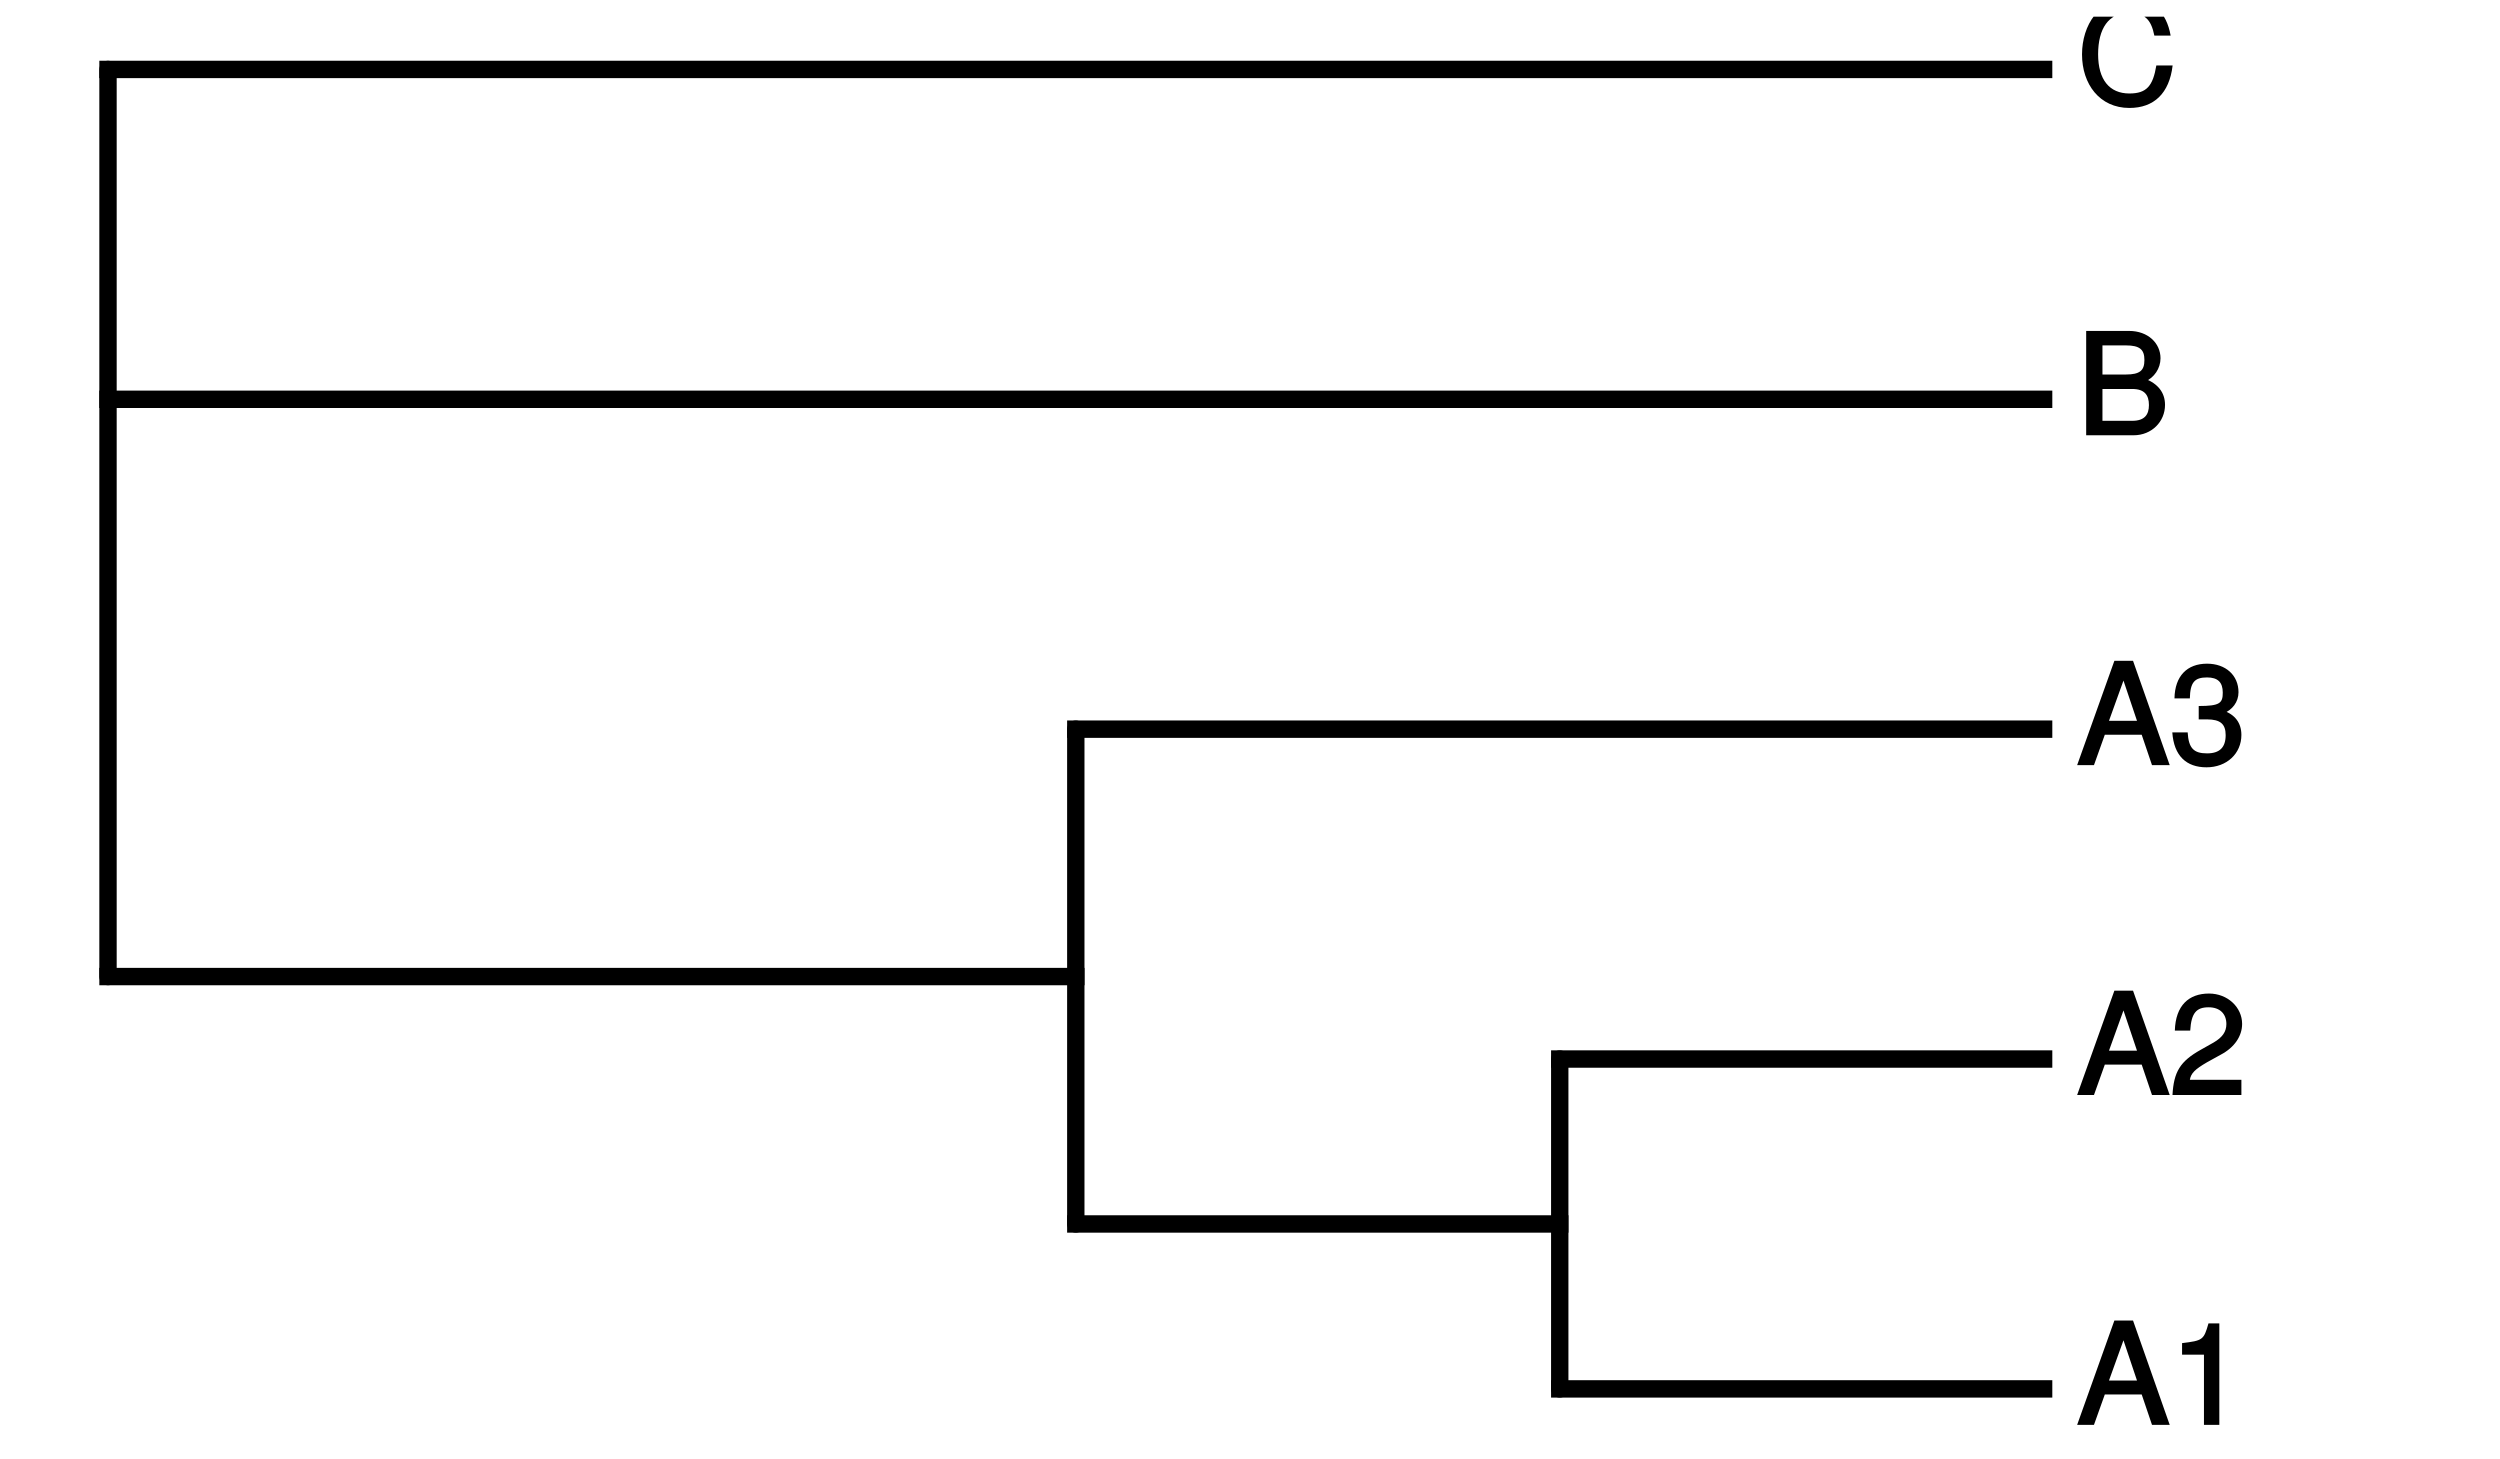
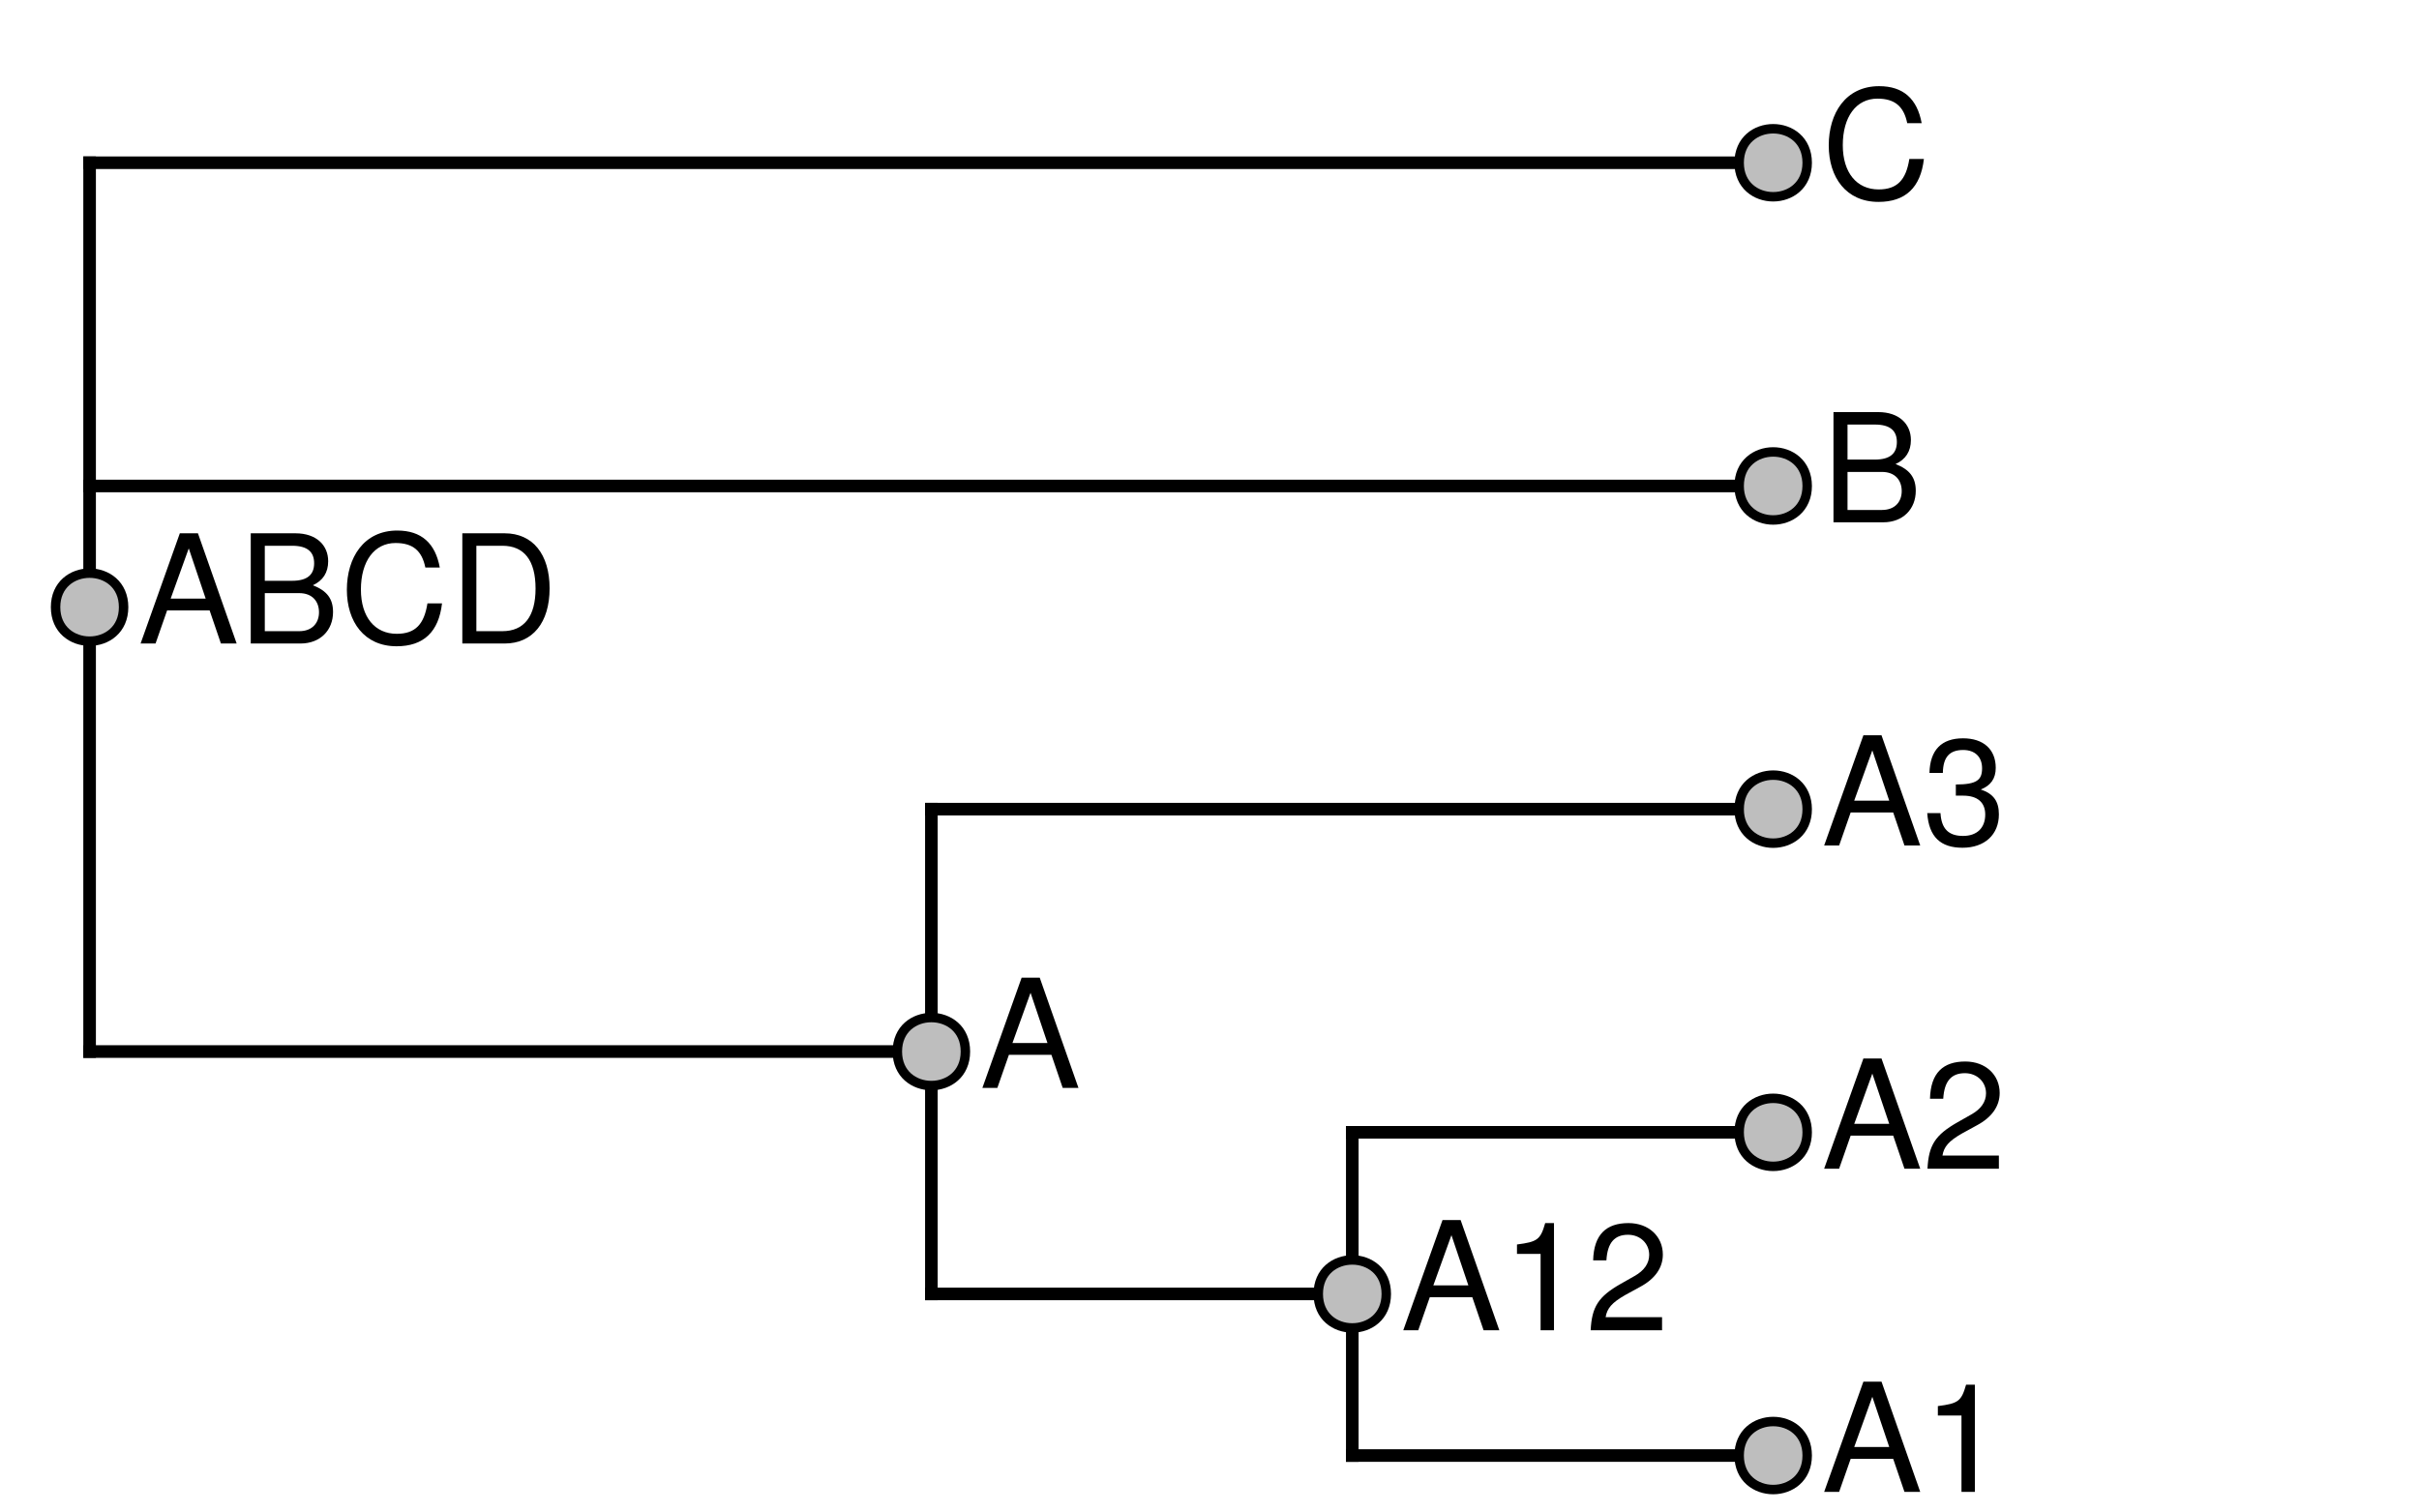
- <svg xmlns="http://www.w3.org/2000/svg" xmlns:xlink="http://www.w3.org/1999/xlink" width="216pt" height="126pt" viewBox="0 0 216 126" version="1.1">
+ <svg xmlns="http://www.w3.org/2000/svg" xmlns:xlink="http://www.w3.org/1999/xlink" width="288pt" height="180pt" viewBox="0 0 288 180" version="1.1">
  <defs>
    <g>
      <symbol overflow="visible" id="glyph0-0">
        <path style="stroke:none;" d="" />
      </symbol>
      <symbol overflow="visible" id="glyph0-1">
-         <path style="stroke:none;" d="M 7.969 -0.125 L 4.844 -9.016 L 3.234 -9.016 L 0.016 0 L 1.469 0 L 2.406 -2.625 L 5.594 -2.625 L 6.484 0 L 8.016 0 Z M 5.375 -3.828 L 2.766 -3.828 L 4.156 -7.688 L 3.891 -7.688 L 5.188 -3.828 Z M 5.375 -3.828 " />
+         <path style="stroke:none;" d="M 11.75 0 L 7.141 -13.125 L 4.984 -13.125 L 0.312 0 L 2.094 0 L 3.469 -3.938 L 8.531 -3.938 L 9.875 0 Z M 8.062 -5.344 L 3.891 -5.344 L 6.047 -11.328 Z M 8.062 -5.344 " />
      </symbol>
      <symbol overflow="visible" id="glyph0-2">
-         <path style="stroke:none;" d="M 4.297 -0.125 L 4.297 -8.766 L 3.359 -8.766 C 2.953 -7.328 2.859 -7.281 1.078 -7.062 L 1.078 -6.062 L 2.969 -6.062 L 2.969 0 L 4.297 0 Z M 4.297 -0.125 " />
+         <path style="stroke:none;" d="M 6.25 0 L 6.25 -12.766 L 5.203 -12.766 C 4.641 -10.797 4.281 -10.531 1.844 -10.219 L 1.844 -9.094 L 4.656 -9.094 L 4.656 0 Z M 6.25 0 " />
      </symbol>
      <symbol overflow="visible" id="glyph0-3">
-         <path style="stroke:none;" d="M 6.266 -6.141 C 6.266 -7.578 5.016 -8.766 3.406 -8.766 C 1.672 -8.766 0.516 -7.75 0.453 -5.562 L 1.781 -5.562 C 1.875 -7.109 2.328 -7.578 3.375 -7.578 C 4.328 -7.578 4.906 -7.031 4.906 -6.125 C 4.906 -5.453 4.547 -4.969 3.797 -4.531 L 2.688 -3.906 C 0.906 -2.906 0.359 -2 0.25 0 L 6.203 0 L 6.203 -1.312 L 1.75 -1.312 C 1.844 -1.875 2.188 -2.219 3.234 -2.828 L 4.422 -3.484 C 5.609 -4.109 6.266 -5.094 6.266 -6.141 Z M 6.266 -6.141 " />
+         <path style="stroke:none;" d="M 9.203 -9.016 C 9.203 -11.172 7.531 -12.766 5.109 -12.766 C 2.5 -12.766 0.984 -11.438 0.906 -8.328 L 2.484 -8.328 C 2.609 -10.469 3.484 -11.375 5.062 -11.375 C 6.5 -11.375 7.578 -10.344 7.578 -8.984 C 7.578 -7.969 6.984 -7.109 5.844 -6.469 L 4.188 -5.531 C 1.531 -4.016 0.75 -2.812 0.609 0 L 9.109 0 L 9.109 -1.562 L 2.391 -1.562 C 2.562 -2.609 3.125 -3.281 4.703 -4.188 L 6.5 -5.172 C 8.281 -6.125 9.203 -7.453 9.203 -9.016 Z M 9.203 -9.016 " />
      </symbol>
      <symbol overflow="visible" id="glyph0-4">
-         <path style="stroke:none;" d="M 6.203 -2.609 C 6.203 -3.641 5.656 -4.375 4.625 -4.719 L 4.625 -4.453 C 5.422 -4.766 5.953 -5.453 5.953 -6.297 C 5.953 -7.766 4.844 -8.766 3.234 -8.766 C 1.516 -8.766 0.453 -7.703 0.422 -5.766 L 1.75 -5.766 C 1.781 -7.156 2.156 -7.578 3.234 -7.578 C 4.172 -7.578 4.594 -7.156 4.594 -6.266 C 4.594 -5.359 4.344 -5.109 2.516 -5.109 L 2.516 -3.953 L 3.234 -3.953 C 4.391 -3.953 4.844 -3.547 4.844 -2.594 C 4.844 -1.531 4.328 -1.016 3.234 -1.016 C 2.078 -1.016 1.641 -1.469 1.562 -2.828 L 0.234 -2.828 C 0.375 -0.797 1.453 0.188 3.188 0.188 C 4.938 0.188 6.203 -1 6.203 -2.609 Z M 6.203 -2.609 " />
+         <path style="stroke:none;" d="M 9.109 -3.703 C 9.109 -5.25 8.484 -6.156 6.953 -6.672 C 8.141 -7.141 8.734 -7.969 8.734 -9.25 C 8.734 -11.453 7.266 -12.766 4.844 -12.766 C 2.266 -12.766 0.906 -11.359 0.844 -8.641 L 2.438 -8.641 C 2.469 -10.531 3.234 -11.375 4.859 -11.375 C 6.266 -11.375 7.109 -10.547 7.109 -9.203 C 7.109 -7.828 6.516 -7.266 3.984 -7.266 L 3.984 -5.938 L 4.844 -5.938 C 6.594 -5.938 7.484 -5.109 7.484 -3.688 C 7.484 -2.094 6.5 -1.141 4.844 -1.141 C 3.109 -1.141 2.266 -2 2.156 -3.859 L 0.578 -3.859 C 0.781 -1.016 2.172 0.266 4.781 0.266 C 7.422 0.266 9.109 -1.297 9.109 -3.703 Z M 9.109 -3.703 " />
      </symbol>
      <symbol overflow="visible" id="glyph0-5">
-         <path style="stroke:none;" d="M 7.609 -2.625 C 7.609 -3.688 7 -4.453 5.875 -4.891 L 5.875 -4.625 C 6.672 -4.984 7.219 -5.766 7.219 -6.656 C 7.219 -7.938 6.156 -9.016 4.5 -9.016 L 0.797 -9.016 L 0.797 0 L 4.891 0 C 6.469 0 7.609 -1.188 7.609 -2.625 Z M 5.828 -6.5 C 5.828 -5.609 5.453 -5.25 4.219 -5.25 L 2.203 -5.25 L 2.203 -7.766 L 4.219 -7.766 C 5.453 -7.766 5.828 -7.391 5.828 -6.5 Z M 6.219 -2.609 C 6.219 -1.781 5.844 -1.25 4.781 -1.25 L 2.203 -1.25 L 2.203 -4 L 4.781 -4 C 5.844 -4 6.219 -3.469 6.219 -2.609 Z M 6.219 -2.609 " />
+         <path style="stroke:none;" d="M 11.219 -3.75 C 11.219 -5.328 10.5 -6.281 8.812 -6.938 C 10.016 -7.484 10.641 -8.453 10.641 -9.797 C 10.641 -11.703 9.234 -13.125 6.75 -13.125 L 1.422 -13.125 L 1.422 0 L 7.344 0 C 9.703 0 11.219 -1.578 11.219 -3.75 Z M 8.969 -9.562 C 8.969 -8.219 8.188 -7.469 6.344 -7.469 L 3.094 -7.469 L 3.094 -11.641 L 6.344 -11.641 C 8.188 -11.641 8.969 -10.891 8.969 -9.562 Z M 9.547 -3.719 C 9.547 -2.469 8.766 -1.469 7.188 -1.469 L 3.094 -1.469 L 3.094 -6 L 7.188 -6 C 8.766 -6 9.547 -5 9.547 -3.719 Z M 9.547 -3.719 " />
      </symbol>
      <symbol overflow="visible" id="glyph0-6">
-         <path style="stroke:none;" d="M 8.125 -3.453 L 6.859 -3.453 C 6.562 -1.672 6.016 -1.031 4.531 -1.031 C 2.797 -1.031 1.828 -2.234 1.828 -4.422 C 1.828 -6.656 2.75 -7.984 4.438 -7.984 C 5.812 -7.984 6.391 -7.5 6.688 -6.031 L 8.094 -6.031 C 7.734 -8.094 6.484 -9.234 4.578 -9.234 C 1.922 -9.234 0.438 -6.953 0.438 -4.406 C 0.438 -1.844 1.953 0.219 4.531 0.219 C 6.656 0.219 7.984 -1.047 8.266 -3.453 Z M 8.125 -3.453 " />
+         <path style="stroke:none;" d="M 12.188 -4.781 L 10.453 -4.781 C 10.062 -2.297 9.016 -1.156 6.797 -1.156 C 4.188 -1.156 2.531 -3.156 2.531 -6.422 C 2.531 -9.797 4.125 -11.969 6.656 -11.969 C 8.719 -11.969 9.797 -11.047 10.203 -9.047 L 11.922 -9.047 C 11.391 -11.938 9.734 -13.453 6.859 -13.453 C 2.875 -13.453 0.859 -10.234 0.859 -6.406 C 0.859 -2.578 2.938 0.328 6.781 0.328 C 9.984 0.328 11.797 -1.375 12.188 -4.781 Z M 12.188 -4.781 " />
+       </symbol>
+       <symbol overflow="visible" id="glyph0-7">
+         <path style="stroke:none;" d="M 12 -6.562 C 12 -10.641 9.984 -13.125 6.656 -13.125 L 1.609 -13.125 L 1.609 0 L 6.656 0 C 9.969 0 12 -2.484 12 -6.562 Z M 10.328 -6.547 C 10.328 -3.234 8.969 -1.469 6.375 -1.469 L 3.281 -1.469 L 3.281 -11.641 L 6.375 -11.641 C 8.969 -11.641 10.328 -9.906 10.328 -6.547 Z M 10.328 -6.547 " />
      </symbol>
    </g>
-     <clipPath id="clip1">
-       <path d="M 179 1.441 L 188 1.441 L 188 10 L 179 10 Z M 179 1.441 " />
-     </clipPath>
  </defs>
  <g id="surface1">
-     <rect x="0" y="0" width="216" height="126" style="fill:rgb(100%,100%,100%);fill-opacity:1;stroke:none;" />
-     <path style="fill:none;stroke-width:1.5;stroke-linecap:round;stroke-linejoin:round;stroke:rgb(0%,0%,0%);stroke-opacity:1;stroke-miterlimit:10;" d="M 134.762 120 L 134.762 91.5 " />
-     <path style="fill:none;stroke-width:1.5;stroke-linecap:round;stroke-linejoin:round;stroke:rgb(0%,0%,0%);stroke-opacity:1;stroke-miterlimit:10;" d="M 92.949 105.75 L 92.949 63 " />
-     <path style="fill:none;stroke-width:1.5;stroke-linecap:round;stroke-linejoin:round;stroke:rgb(0%,0%,0%);stroke-opacity:1;stroke-miterlimit:10;" d="M 9.332 84.375 L 9.332 6 " />
-     <path style="fill:none;stroke-width:1.5;stroke-linecap:square;stroke-linejoin:round;stroke:rgb(0%,0%,0%);stroke-opacity:1;stroke-miterlimit:10;" d="M 9.332 84.375 L 92.949 84.375 " />
-     <path style="fill:none;stroke-width:1.5;stroke-linecap:square;stroke-linejoin:round;stroke:rgb(0%,0%,0%);stroke-opacity:1;stroke-miterlimit:10;" d="M 92.949 105.75 L 134.762 105.75 " />
-     <path style="fill:none;stroke-width:1.5;stroke-linecap:square;stroke-linejoin:round;stroke:rgb(0%,0%,0%);stroke-opacity:1;stroke-miterlimit:10;" d="M 134.762 120 L 176.57 120 " />
-     <path style="fill:none;stroke-width:1.5;stroke-linecap:square;stroke-linejoin:round;stroke:rgb(0%,0%,0%);stroke-opacity:1;stroke-miterlimit:10;" d="M 134.762 91.5 L 176.57 91.5 " />
-     <path style="fill:none;stroke-width:1.5;stroke-linecap:square;stroke-linejoin:round;stroke:rgb(0%,0%,0%);stroke-opacity:1;stroke-miterlimit:10;" d="M 92.949 63 L 176.57 63 " />
-     <path style="fill:none;stroke-width:1.5;stroke-linecap:square;stroke-linejoin:round;stroke:rgb(0%,0%,0%);stroke-opacity:1;stroke-miterlimit:10;" d="M 9.332 34.5 L 176.57 34.5 " />
-     <path style="fill:none;stroke-width:1.5;stroke-linecap:square;stroke-linejoin:round;stroke:rgb(0%,0%,0%);stroke-opacity:1;stroke-miterlimit:10;" d="M 9.332 6 L 176.57 6 " />
+     <rect x="0" y="0" width="288" height="180" style="fill:rgb(100%,100%,100%);fill-opacity:1;stroke:none;" />
+     <path style="fill:none;stroke-width:1.5;stroke-linecap:square;stroke-linejoin:round;stroke:rgb(0%,0%,0%);stroke-opacity:1;stroke-miterlimit:10;" d="M 10.668 125.223 L 110.887 125.223 " />
+     <path style="fill:none;stroke-width:1.5;stroke-linecap:square;stroke-linejoin:round;stroke:rgb(0%,0%,0%);stroke-opacity:1;stroke-miterlimit:10;" d="M 110.887 154.09 L 161 154.09 " />
+     <path style="fill:none;stroke-width:1.5;stroke-linecap:square;stroke-linejoin:round;stroke:rgb(0%,0%,0%);stroke-opacity:1;stroke-miterlimit:10;" d="M 161 173.332 L 211.109 173.332 " />
+     <path style="fill:none;stroke-width:1.5;stroke-linecap:square;stroke-linejoin:round;stroke:rgb(0%,0%,0%);stroke-opacity:1;stroke-miterlimit:10;" d="M 161 134.844 L 211.109 134.844 " />
+     <path style="fill:none;stroke-width:1.5;stroke-linecap:square;stroke-linejoin:round;stroke:rgb(0%,0%,0%);stroke-opacity:1;stroke-miterlimit:10;" d="M 110.887 96.359 L 211.109 96.359 " />
+     <path style="fill:none;stroke-width:1.5;stroke-linecap:square;stroke-linejoin:round;stroke:rgb(0%,0%,0%);stroke-opacity:1;stroke-miterlimit:10;" d="M 10.668 57.871 L 211.109 57.871 " />
+     <path style="fill:none;stroke-width:1.5;stroke-linecap:square;stroke-linejoin:round;stroke:rgb(0%,0%,0%);stroke-opacity:1;stroke-miterlimit:10;" d="M 10.668 19.383 L 211.109 19.383 " />
+     <path style="fill:none;stroke-width:1.5;stroke-linecap:square;stroke-linejoin:round;stroke:rgb(0%,0%,0%);stroke-opacity:1;stroke-miterlimit:10;" d="M 10.668 125.223 L 10.668 19.383 " />
+     <path style="fill:none;stroke-width:1.5;stroke-linecap:square;stroke-linejoin:round;stroke:rgb(0%,0%,0%);stroke-opacity:1;stroke-miterlimit:10;" d="M 110.887 154.09 L 110.887 96.359 " />
+     <path style="fill:none;stroke-width:1.5;stroke-linecap:square;stroke-linejoin:round;stroke:rgb(0%,0%,0%);stroke-opacity:1;stroke-miterlimit:10;" d="M 161 173.332 L 161 134.844 " />
+     <path style="fill-rule:nonzero;fill:rgb(74.51%,74.51%,74.51%);fill-opacity:1;stroke-width:1.125;stroke-linecap:round;stroke-linejoin:round;stroke:rgb(0%,0%,0%);stroke-opacity:1;stroke-miterlimit:10;" d="M 114.938 125.223 C 114.938 130.625 106.836 130.625 106.836 125.223 C 106.836 119.824 114.938 119.824 114.938 125.223 " />
+     <path style="fill-rule:nonzero;fill:rgb(74.51%,74.51%,74.51%);fill-opacity:1;stroke-width:1.125;stroke-linecap:round;stroke-linejoin:round;stroke:rgb(0%,0%,0%);stroke-opacity:1;stroke-miterlimit:10;" d="M 165.047 154.09 C 165.047 159.488 156.949 159.488 156.949 154.09 C 156.949 148.691 165.047 148.691 165.047 154.09 " />
+     <path style="fill-rule:nonzero;fill:rgb(74.51%,74.51%,74.51%);fill-opacity:1;stroke-width:1.125;stroke-linecap:round;stroke-linejoin:round;stroke:rgb(0%,0%,0%);stroke-opacity:1;stroke-miterlimit:10;" d="M 215.16 173.332 C 215.16 178.734 207.059 178.734 207.059 173.332 C 207.059 167.934 215.16 167.934 215.16 173.332 " />
+     <path style="fill-rule:nonzero;fill:rgb(74.51%,74.51%,74.51%);fill-opacity:1;stroke-width:1.125;stroke-linecap:round;stroke-linejoin:round;stroke:rgb(0%,0%,0%);stroke-opacity:1;stroke-miterlimit:10;" d="M 215.16 134.844 C 215.16 140.246 207.059 140.246 207.059 134.844 C 207.059 129.445 215.16 129.445 215.16 134.844 " />
+     <path style="fill-rule:nonzero;fill:rgb(74.51%,74.51%,74.51%);fill-opacity:1;stroke-width:1.125;stroke-linecap:round;stroke-linejoin:round;stroke:rgb(0%,0%,0%);stroke-opacity:1;stroke-miterlimit:10;" d="M 215.16 96.359 C 215.16 101.758 207.059 101.758 207.059 96.359 C 207.059 90.957 215.16 90.957 215.16 96.359 " />
+     <path style="fill-rule:nonzero;fill:rgb(74.51%,74.51%,74.51%);fill-opacity:1;stroke-width:1.125;stroke-linecap:round;stroke-linejoin:round;stroke:rgb(0%,0%,0%);stroke-opacity:1;stroke-miterlimit:10;" d="M 215.16 57.871 C 215.16 63.27 207.059 63.27 207.059 57.871 C 207.059 52.469 215.16 52.469 215.16 57.871 " />
+     <path style="fill-rule:nonzero;fill:rgb(74.51%,74.51%,74.51%);fill-opacity:1;stroke-width:1.125;stroke-linecap:round;stroke-linejoin:round;stroke:rgb(0%,0%,0%);stroke-opacity:1;stroke-miterlimit:10;" d="M 215.16 19.383 C 215.16 24.781 207.059 24.781 207.059 19.383 C 207.059 13.984 215.16 13.984 215.16 19.383 " />
    <g style="fill:rgb(0%,0%,0%);fill-opacity:1;">
-       <use xlink:href="#glyph0-1" x="179.449" y="123.108" />
-       <use xlink:href="#glyph0-2" x="187.453" y="123.108" />
+       <use xlink:href="#glyph0-1" x="216.867" y="177.664" />
+       <use xlink:href="#glyph0-2" x="228.873" y="177.664" />
    </g>
    <g style="fill:rgb(0%,0%,0%);fill-opacity:1;">
-       <use xlink:href="#glyph0-1" x="179.449" y="94.608" />
-       <use xlink:href="#glyph0-3" x="187.453" y="94.608" />
+       <use xlink:href="#glyph0-1" x="216.867" y="139.176" />
+       <use xlink:href="#glyph0-3" x="228.873" y="139.176" />
    </g>
    <g style="fill:rgb(0%,0%,0%);fill-opacity:1;">
-       <use xlink:href="#glyph0-1" x="179.449" y="66.108" />
-       <use xlink:href="#glyph0-4" x="187.453" y="66.108" />
+       <use xlink:href="#glyph0-1" x="216.867" y="100.688" />
+       <use xlink:href="#glyph0-4" x="228.873" y="100.688" />
    </g>
    <g style="fill:rgb(0%,0%,0%);fill-opacity:1;">
-       <use xlink:href="#glyph0-5" x="179.449" y="37.608" />
+       <use xlink:href="#glyph0-5" x="216.867" y="62.199" />
    </g>
-     <g clip-path="url(#clip1)" clip-rule="nonzero">
-       <g style="fill:rgb(0%,0%,0%);fill-opacity:1;">
-         <use xlink:href="#glyph0-6" x="179.449" y="9.108" />
-       </g>
+     <g style="fill:rgb(0%,0%,0%);fill-opacity:1;">
+       <use xlink:href="#glyph0-6" x="216.867" y="23.715" />
+     </g>
+     <path style="fill-rule:nonzero;fill:rgb(74.51%,74.51%,74.51%);fill-opacity:1;stroke-width:1.125;stroke-linecap:round;stroke-linejoin:round;stroke:rgb(0%,0%,0%);stroke-opacity:1;stroke-miterlimit:10;" d="M 14.715 72.305 C 14.715 77.703 6.617 77.703 6.617 72.305 C 6.617 66.902 14.715 66.902 14.715 72.305 " />
+     <g style="fill:rgb(0%,0%,0%);fill-opacity:1;">
+       <use xlink:href="#glyph0-1" x="16.426" y="76.633" />
+       <use xlink:href="#glyph0-5" x="28.432" y="76.633" />
+       <use xlink:href="#glyph0-6" x="40.438" y="76.633" />
+       <use xlink:href="#glyph0-7" x="53.434" y="76.633" />
+     </g>
+     <g style="fill:rgb(0%,0%,0%);fill-opacity:1;">
+       <use xlink:href="#glyph0-1" x="116.648" y="129.555" />
+     </g>
+     <g style="fill:rgb(0%,0%,0%);fill-opacity:1;">
+       <use xlink:href="#glyph0-1" x="166.758" y="158.418" />
+       <use xlink:href="#glyph0-2" x="178.764" y="158.418" />
+       <use xlink:href="#glyph0-3" x="188.771" y="158.418" />
    </g>
  </g>
</svg>
